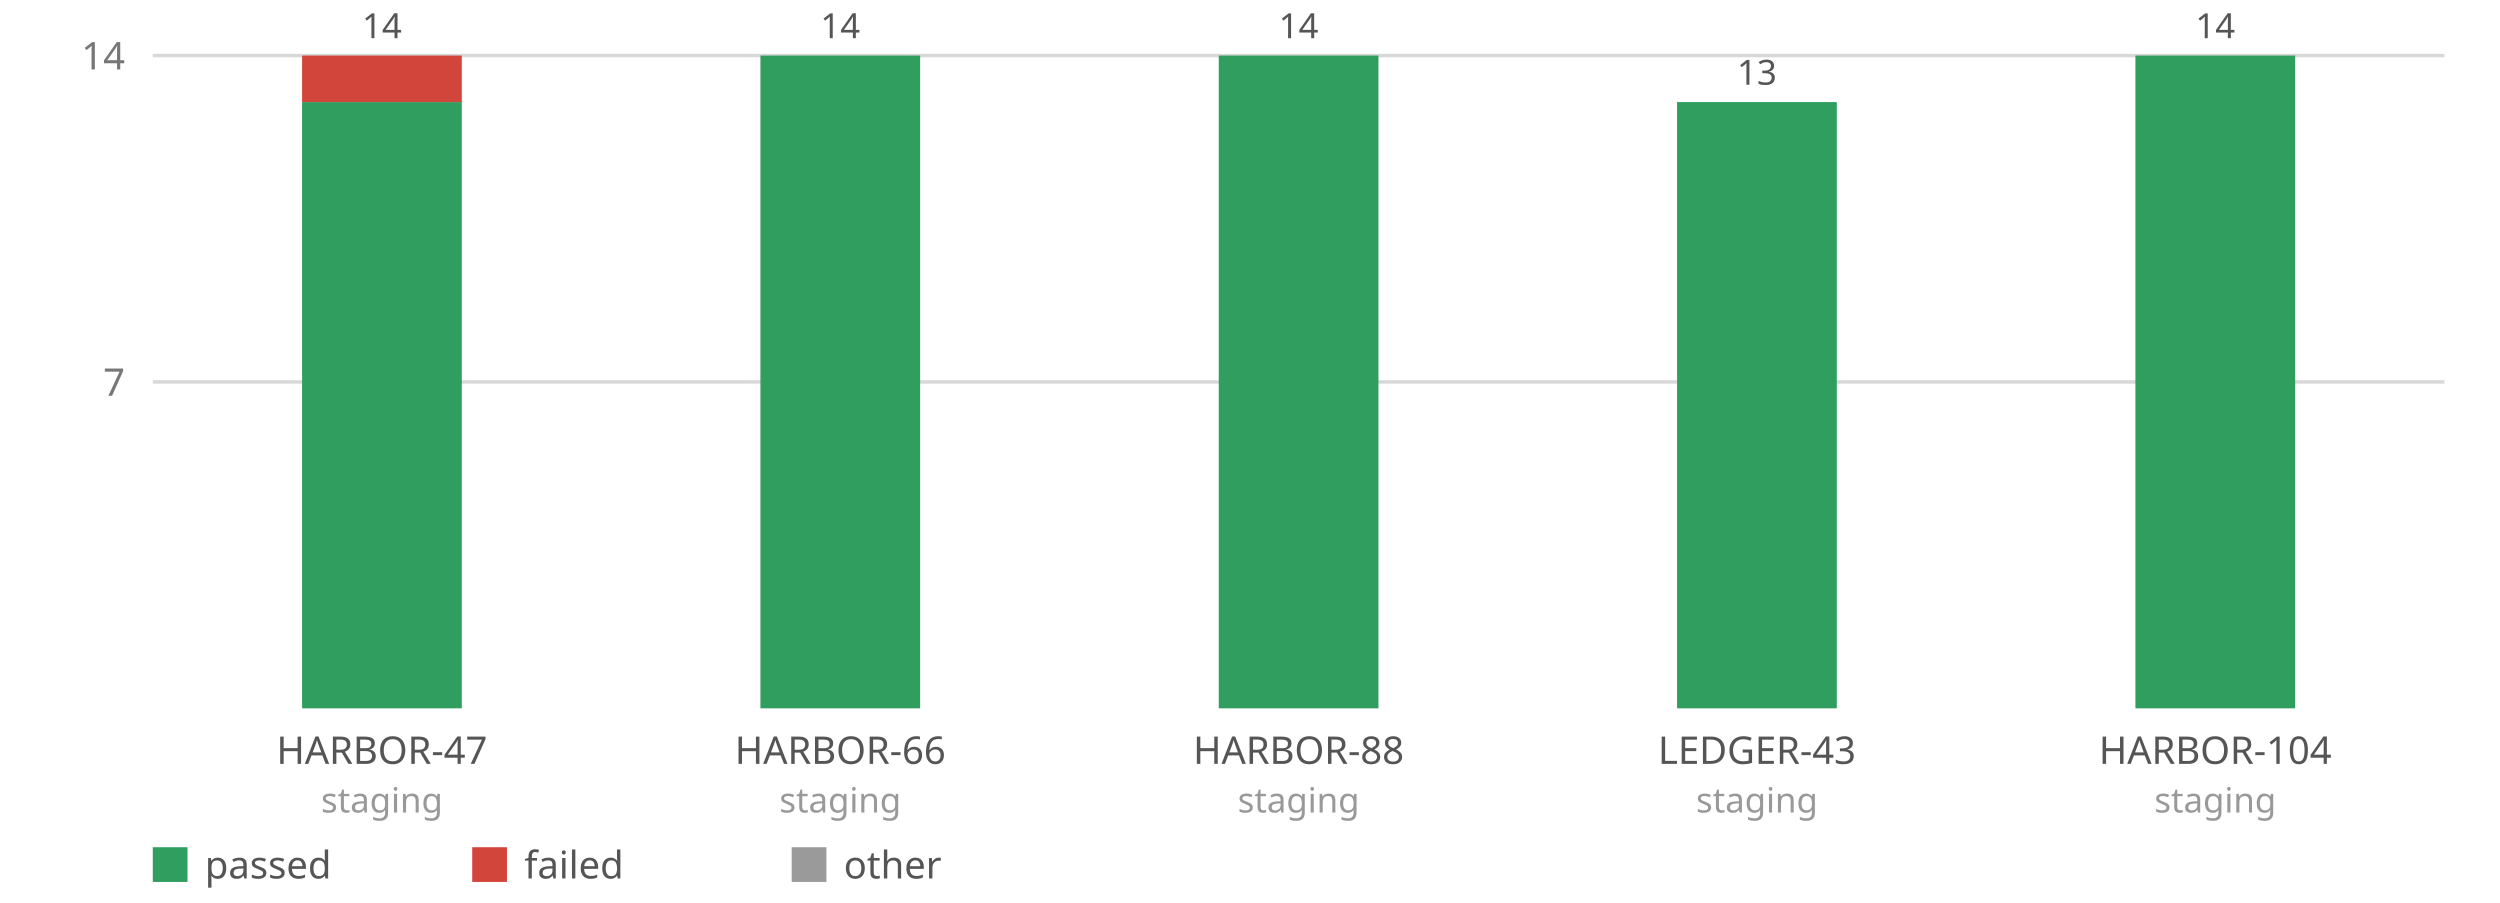
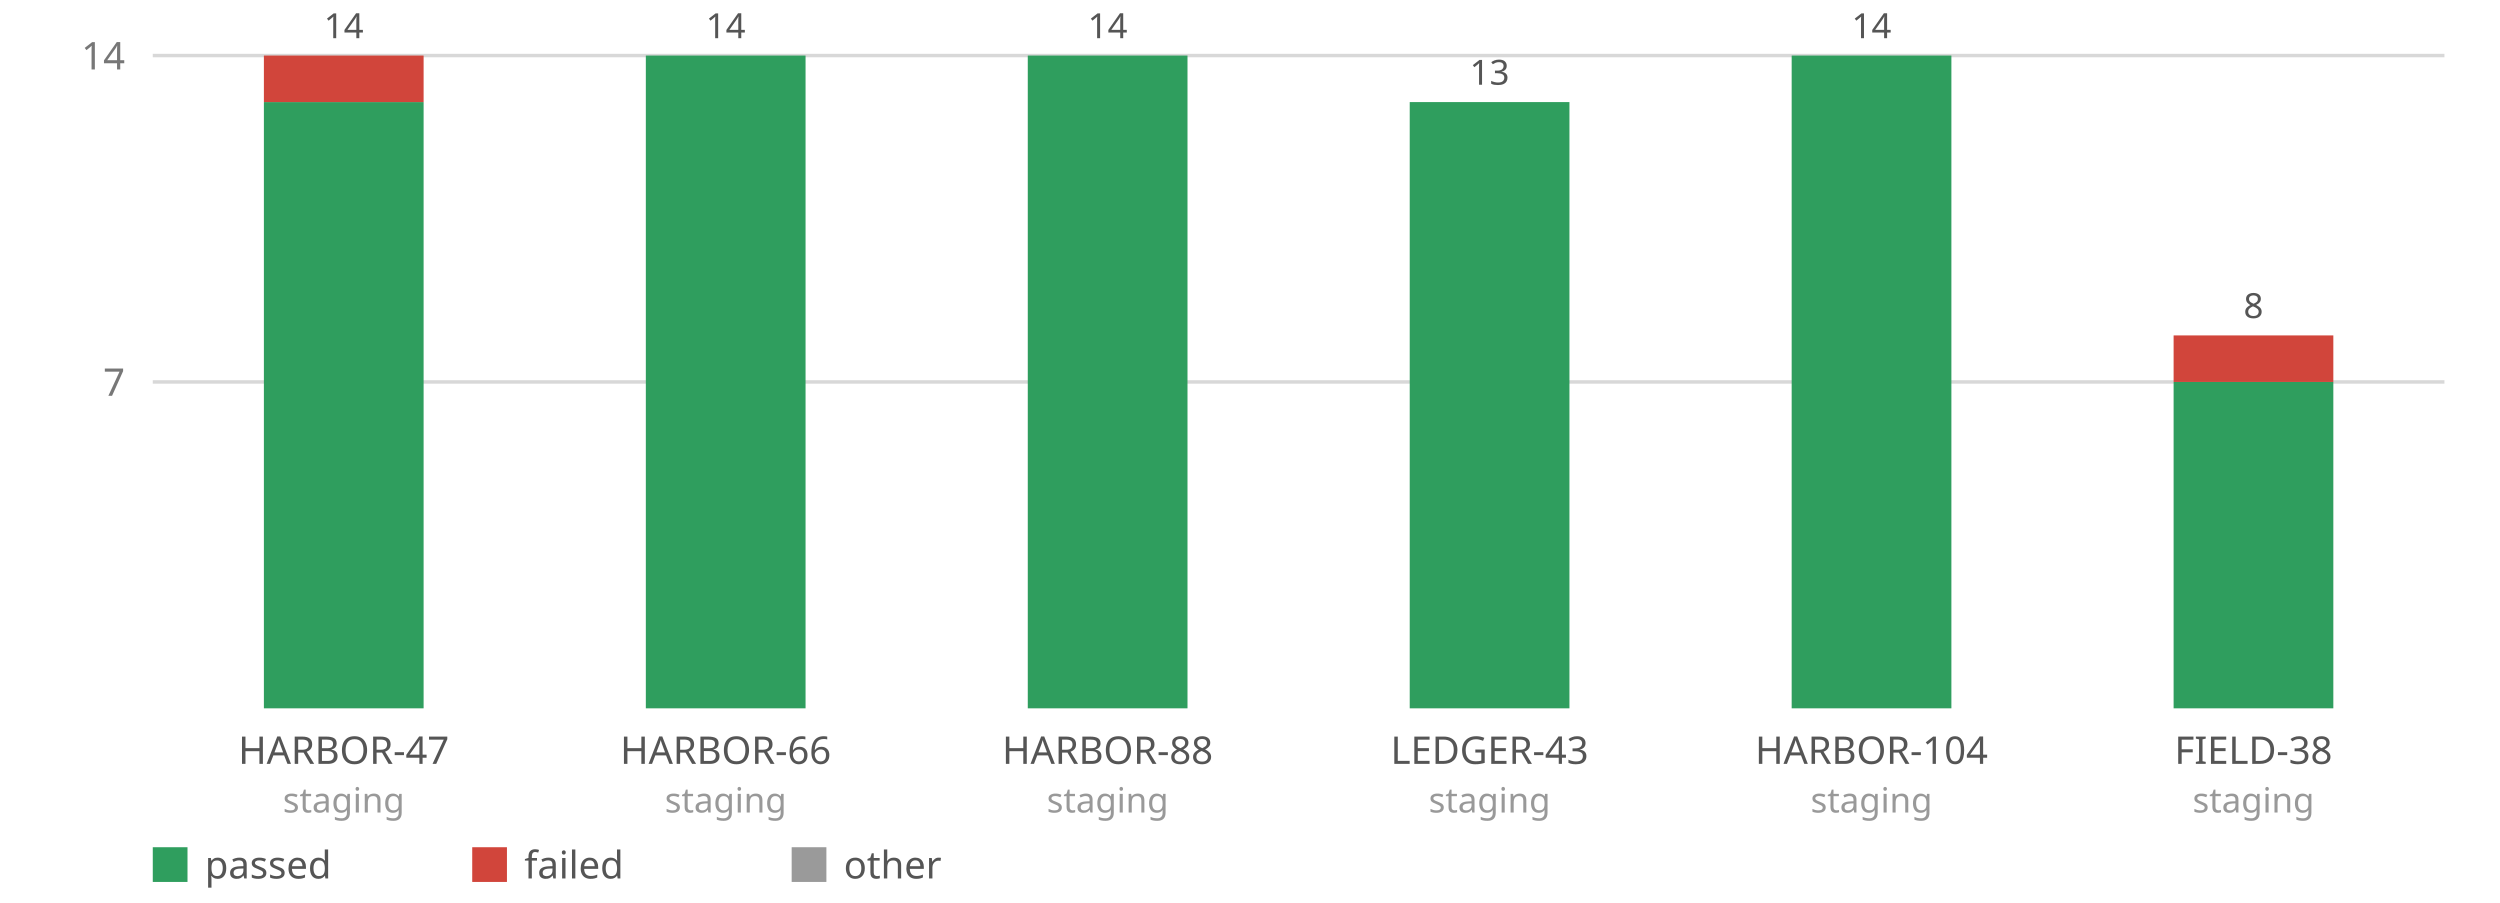
<svg xmlns="http://www.w3.org/2000/svg" viewBox="0 0 720 260" width="720" height="260" font-family="ui-sans-serif, system-ui, sans-serif">
  <rect width="720" height="260" fill="none" />
  <line x1="44" y1="110.0" x2="704" y2="110.0" stroke="#d8d8d8" stroke-width="1" />
  <text x="36" y="114.0" font-size="11" fill="#777" text-anchor="end">7</text>
  <line x1="44" y1="16.0" x2="704" y2="16.0" stroke="#d8d8d8" stroke-width="1" />
  <text x="36" y="20.0" font-size="11" fill="#777" text-anchor="end">14</text>
-   <rect x="87.0" y="29.4" width="46.0" height="174.6" fill="#2f9e5e" />
-   <rect x="87.0" y="16.0" width="46.0" height="13.4" fill="#d1453b" />
-   <text x="110.0" y="220" font-size="11" fill="#555" text-anchor="middle">HARBOR-47</text>
-   <text x="110.0" y="234" font-size="10" fill="#999" text-anchor="middle">staging</text>
-   <text x="110.0" y="11.0" font-size="10" fill="#555" text-anchor="middle">14</text>
-   <rect x="219.0" y="16.0" width="46.0" height="188.0" fill="#2f9e5e" />
-   <text x="242.0" y="220" font-size="11" fill="#555" text-anchor="middle">HARBOR-66</text>
-   <text x="242.0" y="234" font-size="10" fill="#999" text-anchor="middle">staging</text>
-   <text x="242.0" y="11.0" font-size="10" fill="#555" text-anchor="middle">14</text>
-   <rect x="351.0" y="16.0" width="46.0" height="188.0" fill="#2f9e5e" />
-   <text x="374.0" y="220" font-size="11" fill="#555" text-anchor="middle">HARBOR-88</text>
-   <text x="374.0" y="234" font-size="10" fill="#999" text-anchor="middle">staging</text>
-   <text x="374.0" y="11.0" font-size="10" fill="#555" text-anchor="middle">14</text>
-   <rect x="483.0" y="29.4" width="46.0" height="174.6" fill="#2f9e5e" />
-   <text x="506.0" y="220" font-size="11" fill="#555" text-anchor="middle">LEDGER-43</text>
-   <text x="506.0" y="234" font-size="10" fill="#999" text-anchor="middle">staging</text>
-   <text x="506.0" y="24.4" font-size="10" fill="#555" text-anchor="middle">13</text>
-   <rect x="615.0" y="16.0" width="46.0" height="188.0" fill="#2f9e5e" />
-   <text x="638.0" y="220" font-size="11" fill="#555" text-anchor="middle">HARBOR-104</text>
-   <text x="638.0" y="234" font-size="10" fill="#999" text-anchor="middle">staging</text>
-   <text x="638.0" y="11.0" font-size="10" fill="#555" text-anchor="middle">14</text>
+   <rect x="76.0" y="29.4" width="46.0" height="174.6" fill="#2f9e5e" />
+   <rect x="76.0" y="16.0" width="46.0" height="13.4" fill="#d1453b" />
+   <text x="99.0" y="220" font-size="11" fill="#555" text-anchor="middle">HARBOR-47</text>
+   <text x="99.0" y="234" font-size="10" fill="#999" text-anchor="middle">staging</text>
+   <text x="99.0" y="11.0" font-size="10" fill="#555" text-anchor="middle">14</text>
+   <rect x="186.0" y="16.0" width="46.0" height="188.0" fill="#2f9e5e" />
+   <text x="209.0" y="220" font-size="11" fill="#555" text-anchor="middle">HARBOR-66</text>
+   <text x="209.0" y="234" font-size="10" fill="#999" text-anchor="middle">staging</text>
+   <text x="209.0" y="11.0" font-size="10" fill="#555" text-anchor="middle">14</text>
+   <rect x="296.0" y="16.0" width="46.0" height="188.0" fill="#2f9e5e" />
+   <text x="319.0" y="220" font-size="11" fill="#555" text-anchor="middle">HARBOR-88</text>
+   <text x="319.0" y="234" font-size="10" fill="#999" text-anchor="middle">staging</text>
+   <text x="319.0" y="11.0" font-size="10" fill="#555" text-anchor="middle">14</text>
+   <rect x="406.0" y="29.4" width="46.0" height="174.6" fill="#2f9e5e" />
+   <text x="429.0" y="220" font-size="11" fill="#555" text-anchor="middle">LEDGER-43</text>
+   <text x="429.0" y="234" font-size="10" fill="#999" text-anchor="middle">staging</text>
+   <text x="429.0" y="24.4" font-size="10" fill="#555" text-anchor="middle">13</text>
+   <rect x="516.0" y="16.0" width="46.0" height="188.0" fill="#2f9e5e" />
+   <text x="539.0" y="220" font-size="11" fill="#555" text-anchor="middle">HARBOR-104</text>
+   <text x="539.0" y="234" font-size="10" fill="#999" text-anchor="middle">staging</text>
+   <text x="539.0" y="11.0" font-size="10" fill="#555" text-anchor="middle">14</text>
+   <rect x="626.0" y="110.0" width="46.0" height="94.0" fill="#2f9e5e" />
+   <rect x="626.0" y="96.6" width="46.0" height="13.4" fill="#d1453b" />
+   <text x="649.0" y="220" font-size="11" fill="#555" text-anchor="middle">FIELD-38</text>
+   <text x="649.0" y="234" font-size="10" fill="#999" text-anchor="middle">staging</text>
+   <text x="649.0" y="91.6" font-size="10" fill="#555" text-anchor="middle">8</text>
  <rect x="44" y="244" width="10" height="10" fill="#2f9e5e" />
  <text x="59" y="253" font-size="11" fill="#555">passed</text>
  <rect x="136" y="244" width="10" height="10" fill="#d1453b" />
  <text x="151" y="253" font-size="11" fill="#555">failed</text>
  <rect x="228" y="244" width="10" height="10" fill="#9a9a9a" />
  <text x="243" y="253" font-size="11" fill="#555">other</text>
</svg>
